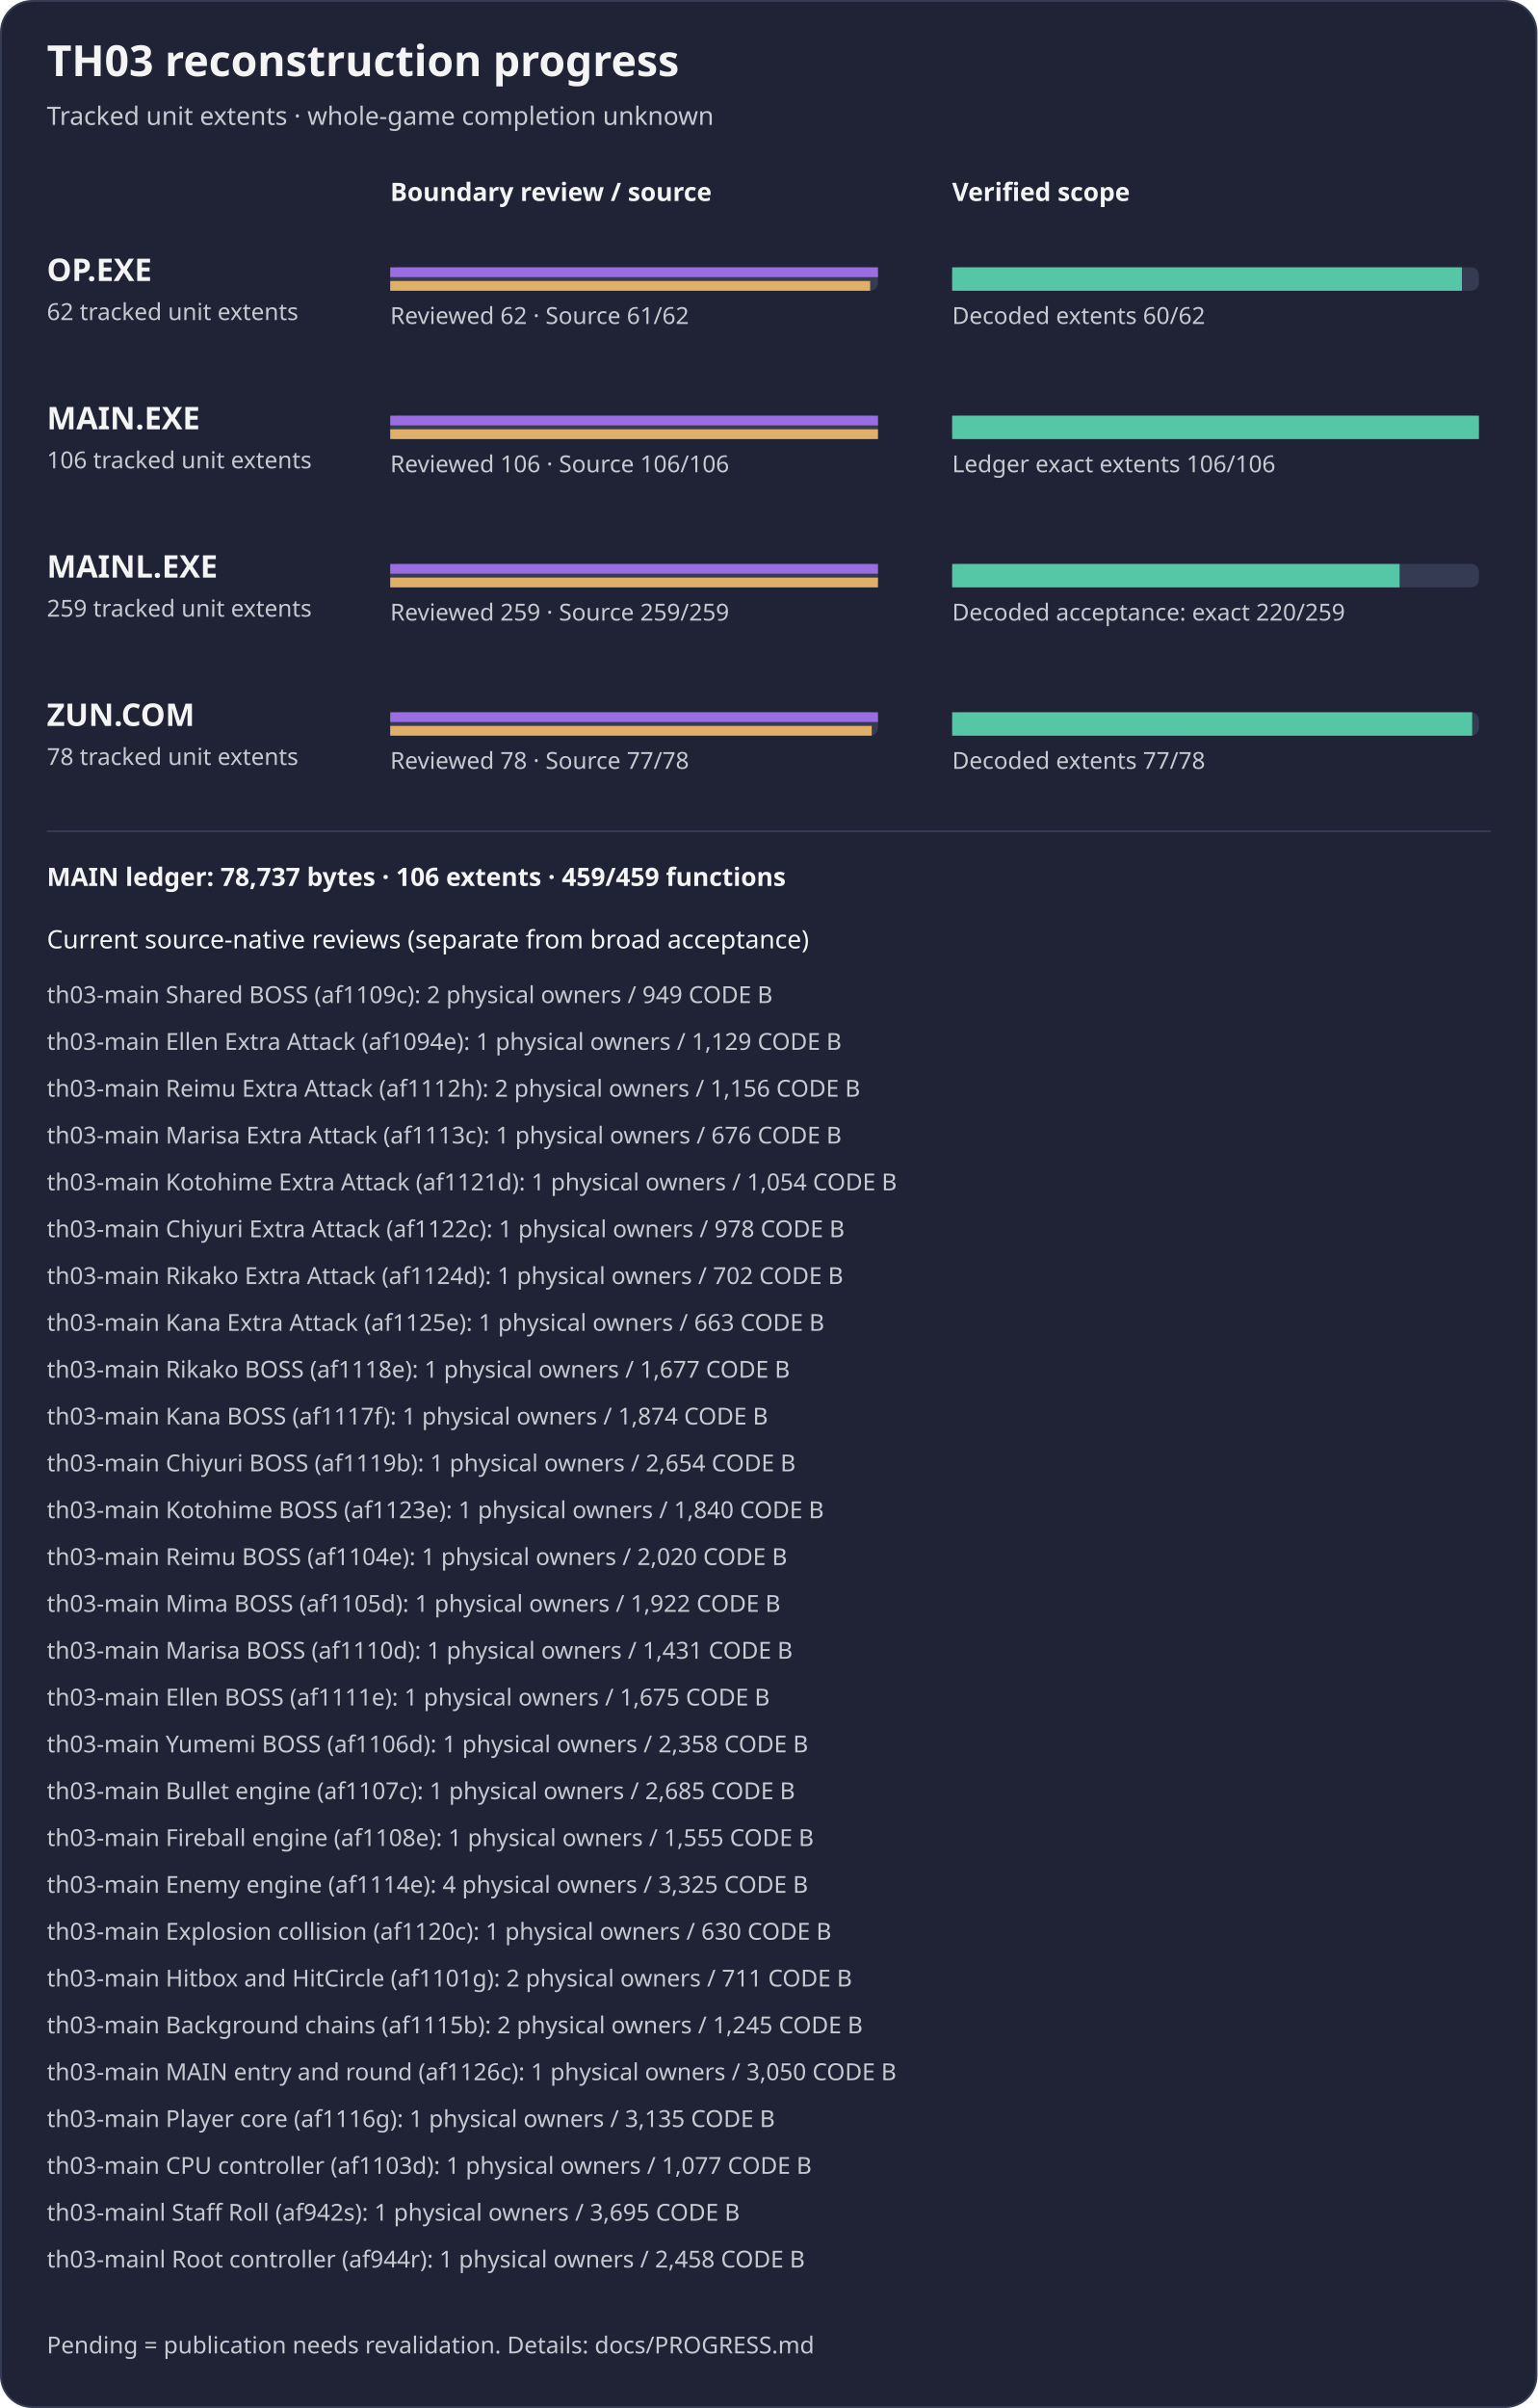
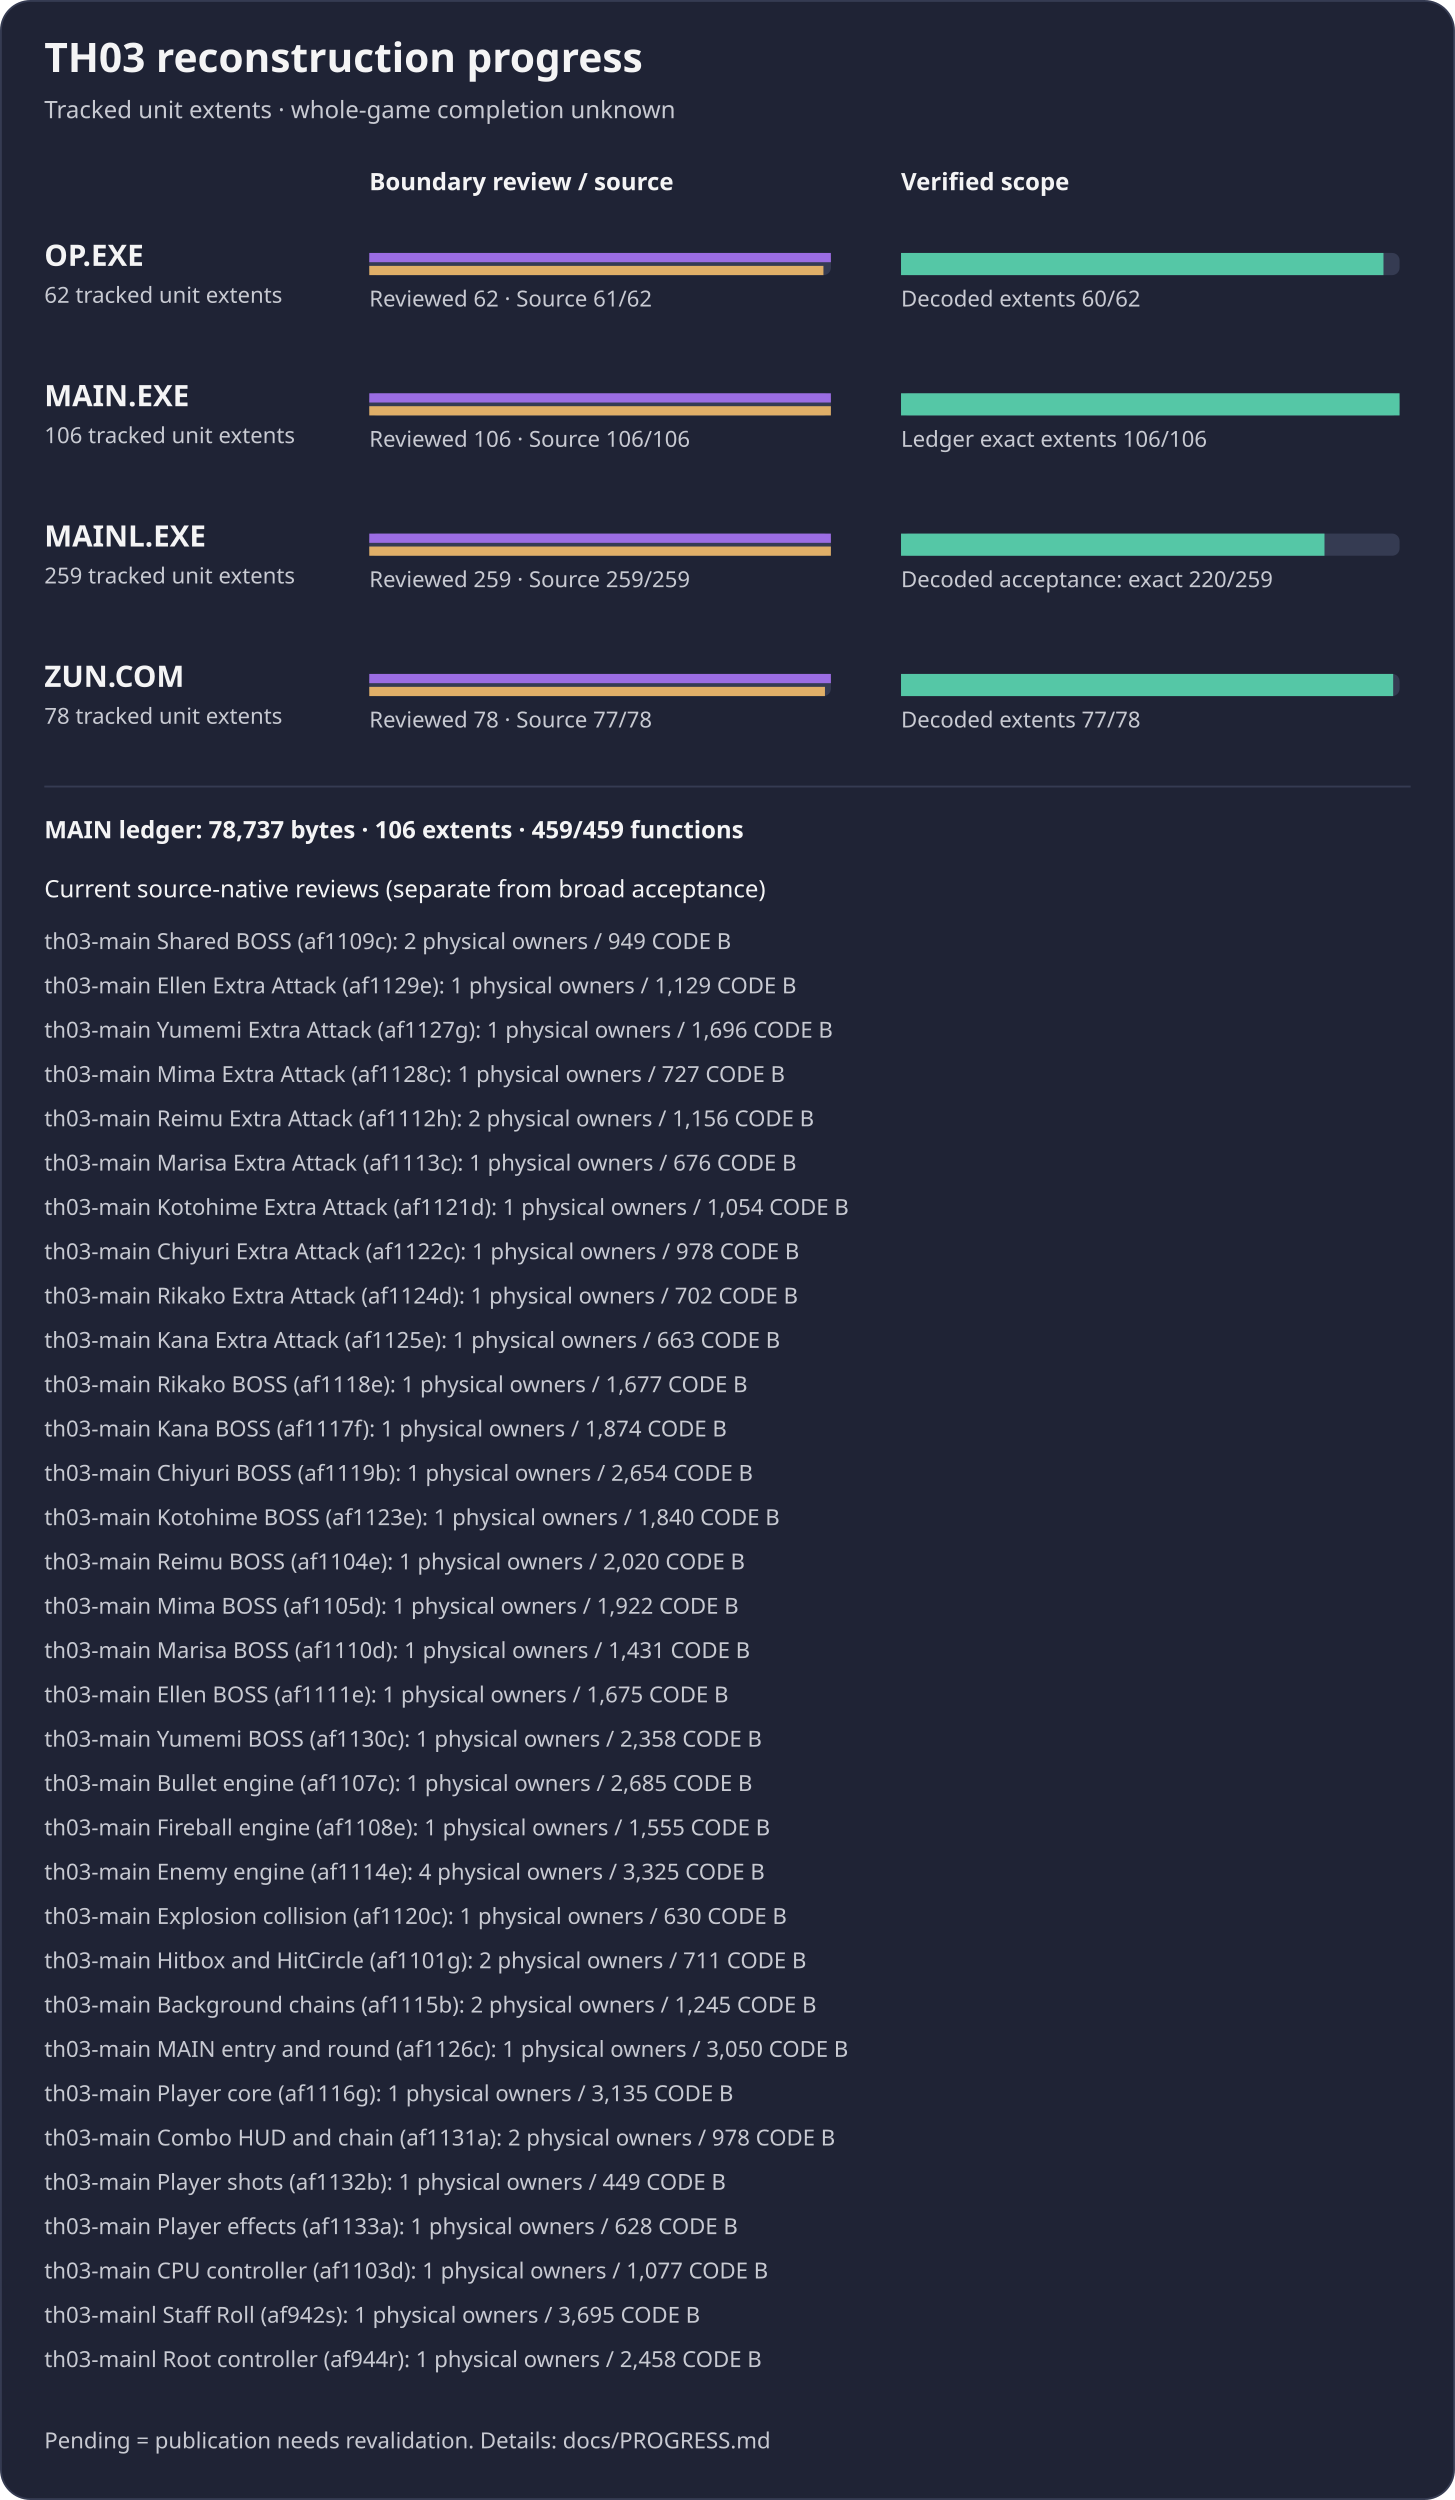
- <svg xmlns="http://www.w3.org/2000/svg" width="788" height="1234" viewBox="0 0 788 1234" role="img" aria-label="TH03 reviewed subset reconstruction progress">
-   <rect x="0.5" y="0.5" width="787" height="1233" rx="16" fill="#1f2335" stroke="#353b52" />
+ <svg xmlns="http://www.w3.org/2000/svg" width="788" height="1354" viewBox="0 0 788 1354" role="img" aria-label="TH03 reviewed subset reconstruction progress">
+   <rect x="0.5" y="0.5" width="787" height="1353" rx="16" fill="#1f2335" stroke="#353b52" />
  <text x="24" y="39" fill="#f4f4f5" font-family="sans-serif" font-size="22" font-weight="600">TH03 reconstruction progress</text>
  <text x="24" y="64" fill="#c8cad2" font-family="sans-serif" font-size="13">Tracked unit extents · whole-game completion unknown</text>
  <text x="200" y="103" fill="#f4f4f5" font-family="sans-serif" font-size="13" font-weight="600">Boundary review / source</text>
  <text x="488" y="103" fill="#f4f4f5" font-family="sans-serif" font-size="13" font-weight="600">Verified scope</text>
  <g aria-label="OP.EXE bars count tracked unit extents, not functions; source-present is not exact">
    <text x="24" y="144" fill="#f4f4f5" font-family="sans-serif" font-size="16" font-weight="600">OP.EXE</text>
    <text x="24" y="164" fill="#c8cad2" font-family="sans-serif" font-size="12">62 tracked unit extents</text>
    <rect x="200" y="137" width="250" height="12" rx="4" fill="#353b52" />
    <rect x="488" y="137" width="270" height="12" rx="4" fill="#353b52" />
    <rect x="200" y="137" width="250.00" height="5" fill="#9b6de3" />
    <rect x="200" y="144" width="245.97" height="5" fill="#e0af68" />
    <rect x="488" y="137" width="261.29" height="12" fill="#55c7a6" />
    <text x="200" y="166" fill="#c8cad2" font-family="sans-serif" font-size="12">Reviewed 62 · Source 61/62</text>
    <text x="488" y="166" fill="#c8cad2" font-family="sans-serif" font-size="12">Decoded extents 60/62</text>
  </g>
  <g aria-label="MAIN.EXE bars count tracked unit extents, not functions; source-present is not exact">
    <text x="24" y="220" fill="#f4f4f5" font-family="sans-serif" font-size="16" font-weight="600">MAIN.EXE</text>
    <text x="24" y="240" fill="#c8cad2" font-family="sans-serif" font-size="12">106 tracked unit extents</text>
    <rect x="200" y="213" width="250" height="12" rx="4" fill="#353b52" />
    <rect x="488" y="213" width="270" height="12" rx="4" fill="#353b52" />
    <rect x="200" y="213" width="250.00" height="5" fill="#9b6de3" />
    <rect x="200" y="220" width="250.00" height="5" fill="#e0af68" />
    <rect x="488" y="213" width="270.00" height="12" fill="#55c7a6" />
    <text x="200" y="242" fill="#c8cad2" font-family="sans-serif" font-size="12">Reviewed 106 · Source 106/106</text>
    <text x="488" y="242" fill="#c8cad2" font-family="sans-serif" font-size="12">Ledger exact extents 106/106</text>
  </g>
  <g aria-label="MAINL bars count tracked unit extents, not functions; source-present is not exact">
    <text x="24" y="296" fill="#f4f4f5" font-family="sans-serif" font-size="16" font-weight="600">MAINL.EXE</text>
    <text x="24" y="316" fill="#c8cad2" font-family="sans-serif" font-size="12">259 tracked unit extents</text>
    <rect x="200" y="289" width="250" height="12" rx="4" fill="#353b52" />
    <rect x="488" y="289" width="270" height="12" rx="4" fill="#353b52" />
    <rect x="200" y="289" width="250.00" height="5" fill="#9b6de3" />
    <rect x="200" y="296" width="250.00" height="5" fill="#e0af68" />
    <rect x="488" y="289" width="229.34" height="12" fill="#55c7a6" />
    <text x="200" y="318" fill="#c8cad2" font-family="sans-serif" font-size="12">Reviewed 259 · Source 259/259</text>
    <text x="488" y="318" fill="#c8cad2" font-family="sans-serif" font-size="12">Decoded acceptance: exact 220/259</text>
  </g>
  <g aria-label="ZUN.COM bars count tracked unit extents, not functions; source-present is not exact">
    <text x="24" y="372" fill="#f4f4f5" font-family="sans-serif" font-size="16" font-weight="600">ZUN.COM</text>
    <text x="24" y="392" fill="#c8cad2" font-family="sans-serif" font-size="12">78 tracked unit extents</text>
    <rect x="200" y="365" width="250" height="12" rx="4" fill="#353b52" />
    <rect x="488" y="365" width="270" height="12" rx="4" fill="#353b52" />
    <rect x="200" y="365" width="250.00" height="5" fill="#9b6de3" />
    <rect x="200" y="372" width="246.79" height="5" fill="#e0af68" />
    <rect x="488" y="365" width="266.54" height="12" fill="#55c7a6" />
    <text x="200" y="394" fill="#c8cad2" font-family="sans-serif" font-size="12">Reviewed 78 · Source 77/78</text>
    <text x="488" y="394" fill="#c8cad2" font-family="sans-serif" font-size="12">Decoded extents 77/78</text>
  </g>
  <path d="M24 426 H764" stroke="#353b52" />
  <text x="24" y="454" fill="#f4f4f5" font-family="sans-serif" font-size="13" font-weight="600">MAIN ledger: 78,737 bytes · 106 extents · 459/459 functions</text>
  <text x="24" y="486" fill="#f4f4f5" font-family="sans-serif" font-size="13">Current source-native reviews (separate from broad acceptance)</text>
  <text x="24" y="514" fill="#c8cad2" font-family="sans-serif" font-size="12">th03-main Shared BOSS (af1109c): 2 physical owners / 949 CODE B</text>
-   <text x="24" y="538" fill="#c8cad2" font-family="sans-serif" font-size="12">th03-main Ellen Extra Attack (af1094e): 1 physical owners / 1,129 CODE B</text>
-   <text x="24" y="562" fill="#c8cad2" font-family="sans-serif" font-size="12">th03-main Reimu Extra Attack (af1112h): 2 physical owners / 1,156 CODE B</text>
-   <text x="24" y="586" fill="#c8cad2" font-family="sans-serif" font-size="12">th03-main Marisa Extra Attack (af1113c): 1 physical owners / 676 CODE B</text>
-   <text x="24" y="610" fill="#c8cad2" font-family="sans-serif" font-size="12">th03-main Kotohime Extra Attack (af1121d): 1 physical owners / 1,054 CODE B</text>
-   <text x="24" y="634" fill="#c8cad2" font-family="sans-serif" font-size="12">th03-main Chiyuri Extra Attack (af1122c): 1 physical owners / 978 CODE B</text>
-   <text x="24" y="658" fill="#c8cad2" font-family="sans-serif" font-size="12">th03-main Rikako Extra Attack (af1124d): 1 physical owners / 702 CODE B</text>
-   <text x="24" y="682" fill="#c8cad2" font-family="sans-serif" font-size="12">th03-main Kana Extra Attack (af1125e): 1 physical owners / 663 CODE B</text>
-   <text x="24" y="706" fill="#c8cad2" font-family="sans-serif" font-size="12">th03-main Rikako BOSS (af1118e): 1 physical owners / 1,677 CODE B</text>
-   <text x="24" y="730" fill="#c8cad2" font-family="sans-serif" font-size="12">th03-main Kana BOSS (af1117f): 1 physical owners / 1,874 CODE B</text>
-   <text x="24" y="754" fill="#c8cad2" font-family="sans-serif" font-size="12">th03-main Chiyuri BOSS (af1119b): 1 physical owners / 2,654 CODE B</text>
-   <text x="24" y="778" fill="#c8cad2" font-family="sans-serif" font-size="12">th03-main Kotohime BOSS (af1123e): 1 physical owners / 1,840 CODE B</text>
-   <text x="24" y="802" fill="#c8cad2" font-family="sans-serif" font-size="12">th03-main Reimu BOSS (af1104e): 1 physical owners / 2,020 CODE B</text>
-   <text x="24" y="826" fill="#c8cad2" font-family="sans-serif" font-size="12">th03-main Mima BOSS (af1105d): 1 physical owners / 1,922 CODE B</text>
-   <text x="24" y="850" fill="#c8cad2" font-family="sans-serif" font-size="12">th03-main Marisa BOSS (af1110d): 1 physical owners / 1,431 CODE B</text>
-   <text x="24" y="874" fill="#c8cad2" font-family="sans-serif" font-size="12">th03-main Ellen BOSS (af1111e): 1 physical owners / 1,675 CODE B</text>
-   <text x="24" y="898" fill="#c8cad2" font-family="sans-serif" font-size="12">th03-main Yumemi BOSS (af1106d): 1 physical owners / 2,358 CODE B</text>
-   <text x="24" y="922" fill="#c8cad2" font-family="sans-serif" font-size="12">th03-main Bullet engine (af1107c): 1 physical owners / 2,685 CODE B</text>
-   <text x="24" y="946" fill="#c8cad2" font-family="sans-serif" font-size="12">th03-main Fireball engine (af1108e): 1 physical owners / 1,555 CODE B</text>
-   <text x="24" y="970" fill="#c8cad2" font-family="sans-serif" font-size="12">th03-main Enemy engine (af1114e): 4 physical owners / 3,325 CODE B</text>
-   <text x="24" y="994" fill="#c8cad2" font-family="sans-serif" font-size="12">th03-main Explosion collision (af1120c): 1 physical owners / 630 CODE B</text>
-   <text x="24" y="1018" fill="#c8cad2" font-family="sans-serif" font-size="12">th03-main Hitbox and HitCircle (af1101g): 2 physical owners / 711 CODE B</text>
-   <text x="24" y="1042" fill="#c8cad2" font-family="sans-serif" font-size="12">th03-main Background chains (af1115b): 2 physical owners / 1,245 CODE B</text>
-   <text x="24" y="1066" fill="#c8cad2" font-family="sans-serif" font-size="12">th03-main MAIN entry and round (af1126c): 1 physical owners / 3,050 CODE B</text>
-   <text x="24" y="1090" fill="#c8cad2" font-family="sans-serif" font-size="12">th03-main Player core (af1116g): 1 physical owners / 3,135 CODE B</text>
-   <text x="24" y="1114" fill="#c8cad2" font-family="sans-serif" font-size="12">th03-main CPU controller (af1103d): 1 physical owners / 1,077 CODE B</text>
-   <text x="24" y="1138" fill="#c8cad2" font-family="sans-serif" font-size="12">th03-mainl Staff Roll (af942s): 1 physical owners / 3,695 CODE B</text>
-   <text x="24" y="1162" fill="#c8cad2" font-family="sans-serif" font-size="12">th03-mainl Root controller (af944r): 1 physical owners / 2,458 CODE B</text>
-   <text x="24" y="1206" fill="#c8cad2" font-family="sans-serif" font-size="12">Pending = publication needs revalidation. Details: docs/PROGRESS.md</text>
+   <text x="24" y="538" fill="#c8cad2" font-family="sans-serif" font-size="12">th03-main Ellen Extra Attack (af1129e): 1 physical owners / 1,129 CODE B</text>
+   <text x="24" y="562" fill="#c8cad2" font-family="sans-serif" font-size="12">th03-main Yumemi Extra Attack (af1127g): 1 physical owners / 1,696 CODE B</text>
+   <text x="24" y="586" fill="#c8cad2" font-family="sans-serif" font-size="12">th03-main Mima Extra Attack (af1128c): 1 physical owners / 727 CODE B</text>
+   <text x="24" y="610" fill="#c8cad2" font-family="sans-serif" font-size="12">th03-main Reimu Extra Attack (af1112h): 2 physical owners / 1,156 CODE B</text>
+   <text x="24" y="634" fill="#c8cad2" font-family="sans-serif" font-size="12">th03-main Marisa Extra Attack (af1113c): 1 physical owners / 676 CODE B</text>
+   <text x="24" y="658" fill="#c8cad2" font-family="sans-serif" font-size="12">th03-main Kotohime Extra Attack (af1121d): 1 physical owners / 1,054 CODE B</text>
+   <text x="24" y="682" fill="#c8cad2" font-family="sans-serif" font-size="12">th03-main Chiyuri Extra Attack (af1122c): 1 physical owners / 978 CODE B</text>
+   <text x="24" y="706" fill="#c8cad2" font-family="sans-serif" font-size="12">th03-main Rikako Extra Attack (af1124d): 1 physical owners / 702 CODE B</text>
+   <text x="24" y="730" fill="#c8cad2" font-family="sans-serif" font-size="12">th03-main Kana Extra Attack (af1125e): 1 physical owners / 663 CODE B</text>
+   <text x="24" y="754" fill="#c8cad2" font-family="sans-serif" font-size="12">th03-main Rikako BOSS (af1118e): 1 physical owners / 1,677 CODE B</text>
+   <text x="24" y="778" fill="#c8cad2" font-family="sans-serif" font-size="12">th03-main Kana BOSS (af1117f): 1 physical owners / 1,874 CODE B</text>
+   <text x="24" y="802" fill="#c8cad2" font-family="sans-serif" font-size="12">th03-main Chiyuri BOSS (af1119b): 1 physical owners / 2,654 CODE B</text>
+   <text x="24" y="826" fill="#c8cad2" font-family="sans-serif" font-size="12">th03-main Kotohime BOSS (af1123e): 1 physical owners / 1,840 CODE B</text>
+   <text x="24" y="850" fill="#c8cad2" font-family="sans-serif" font-size="12">th03-main Reimu BOSS (af1104e): 1 physical owners / 2,020 CODE B</text>
+   <text x="24" y="874" fill="#c8cad2" font-family="sans-serif" font-size="12">th03-main Mima BOSS (af1105d): 1 physical owners / 1,922 CODE B</text>
+   <text x="24" y="898" fill="#c8cad2" font-family="sans-serif" font-size="12">th03-main Marisa BOSS (af1110d): 1 physical owners / 1,431 CODE B</text>
+   <text x="24" y="922" fill="#c8cad2" font-family="sans-serif" font-size="12">th03-main Ellen BOSS (af1111e): 1 physical owners / 1,675 CODE B</text>
+   <text x="24" y="946" fill="#c8cad2" font-family="sans-serif" font-size="12">th03-main Yumemi BOSS (af1130c): 1 physical owners / 2,358 CODE B</text>
+   <text x="24" y="970" fill="#c8cad2" font-family="sans-serif" font-size="12">th03-main Bullet engine (af1107c): 1 physical owners / 2,685 CODE B</text>
+   <text x="24" y="994" fill="#c8cad2" font-family="sans-serif" font-size="12">th03-main Fireball engine (af1108e): 1 physical owners / 1,555 CODE B</text>
+   <text x="24" y="1018" fill="#c8cad2" font-family="sans-serif" font-size="12">th03-main Enemy engine (af1114e): 4 physical owners / 3,325 CODE B</text>
+   <text x="24" y="1042" fill="#c8cad2" font-family="sans-serif" font-size="12">th03-main Explosion collision (af1120c): 1 physical owners / 630 CODE B</text>
+   <text x="24" y="1066" fill="#c8cad2" font-family="sans-serif" font-size="12">th03-main Hitbox and HitCircle (af1101g): 2 physical owners / 711 CODE B</text>
+   <text x="24" y="1090" fill="#c8cad2" font-family="sans-serif" font-size="12">th03-main Background chains (af1115b): 2 physical owners / 1,245 CODE B</text>
+   <text x="24" y="1114" fill="#c8cad2" font-family="sans-serif" font-size="12">th03-main MAIN entry and round (af1126c): 1 physical owners / 3,050 CODE B</text>
+   <text x="24" y="1138" fill="#c8cad2" font-family="sans-serif" font-size="12">th03-main Player core (af1116g): 1 physical owners / 3,135 CODE B</text>
+   <text x="24" y="1162" fill="#c8cad2" font-family="sans-serif" font-size="12">th03-main Combo HUD and chain (af1131a): 2 physical owners / 978 CODE B</text>
+   <text x="24" y="1186" fill="#c8cad2" font-family="sans-serif" font-size="12">th03-main Player shots (af1132b): 1 physical owners / 449 CODE B</text>
+   <text x="24" y="1210" fill="#c8cad2" font-family="sans-serif" font-size="12">th03-main Player effects (af1133a): 1 physical owners / 628 CODE B</text>
+   <text x="24" y="1234" fill="#c8cad2" font-family="sans-serif" font-size="12">th03-main CPU controller (af1103d): 1 physical owners / 1,077 CODE B</text>
+   <text x="24" y="1258" fill="#c8cad2" font-family="sans-serif" font-size="12">th03-mainl Staff Roll (af942s): 1 physical owners / 3,695 CODE B</text>
+   <text x="24" y="1282" fill="#c8cad2" font-family="sans-serif" font-size="12">th03-mainl Root controller (af944r): 1 physical owners / 2,458 CODE B</text>
+   <text x="24" y="1326" fill="#c8cad2" font-family="sans-serif" font-size="12">Pending = publication needs revalidation. Details: docs/PROGRESS.md</text>
</svg>
